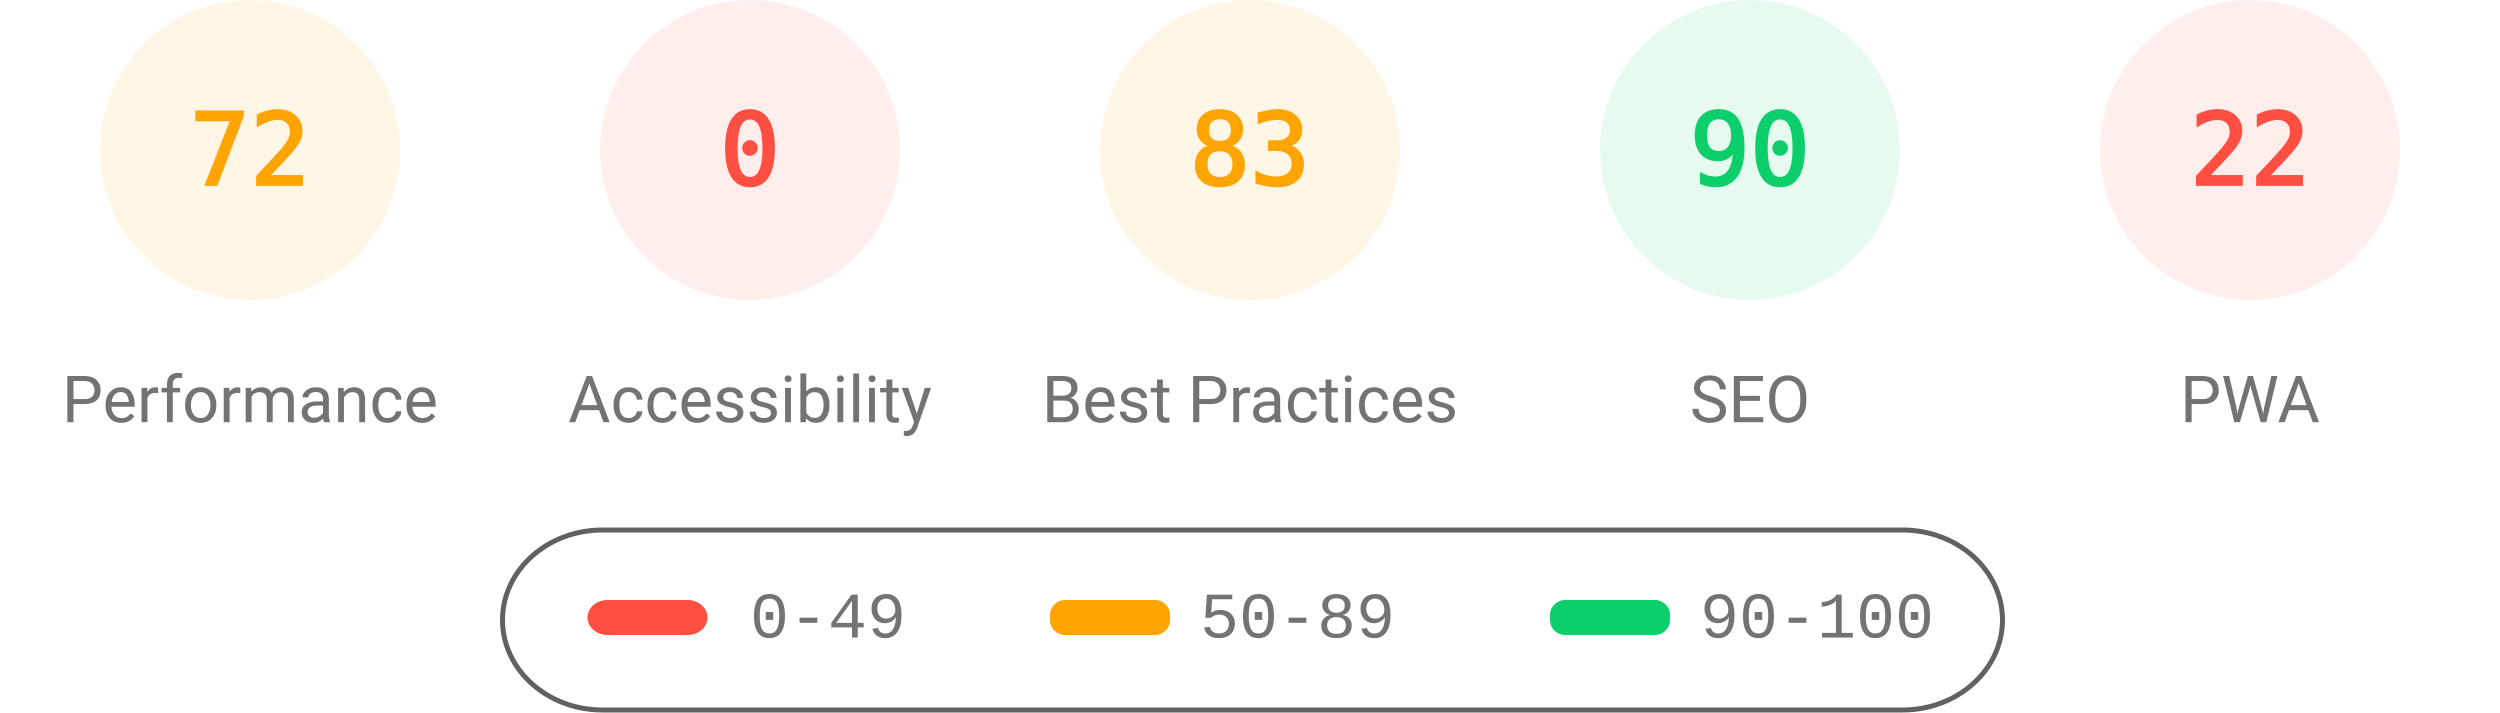
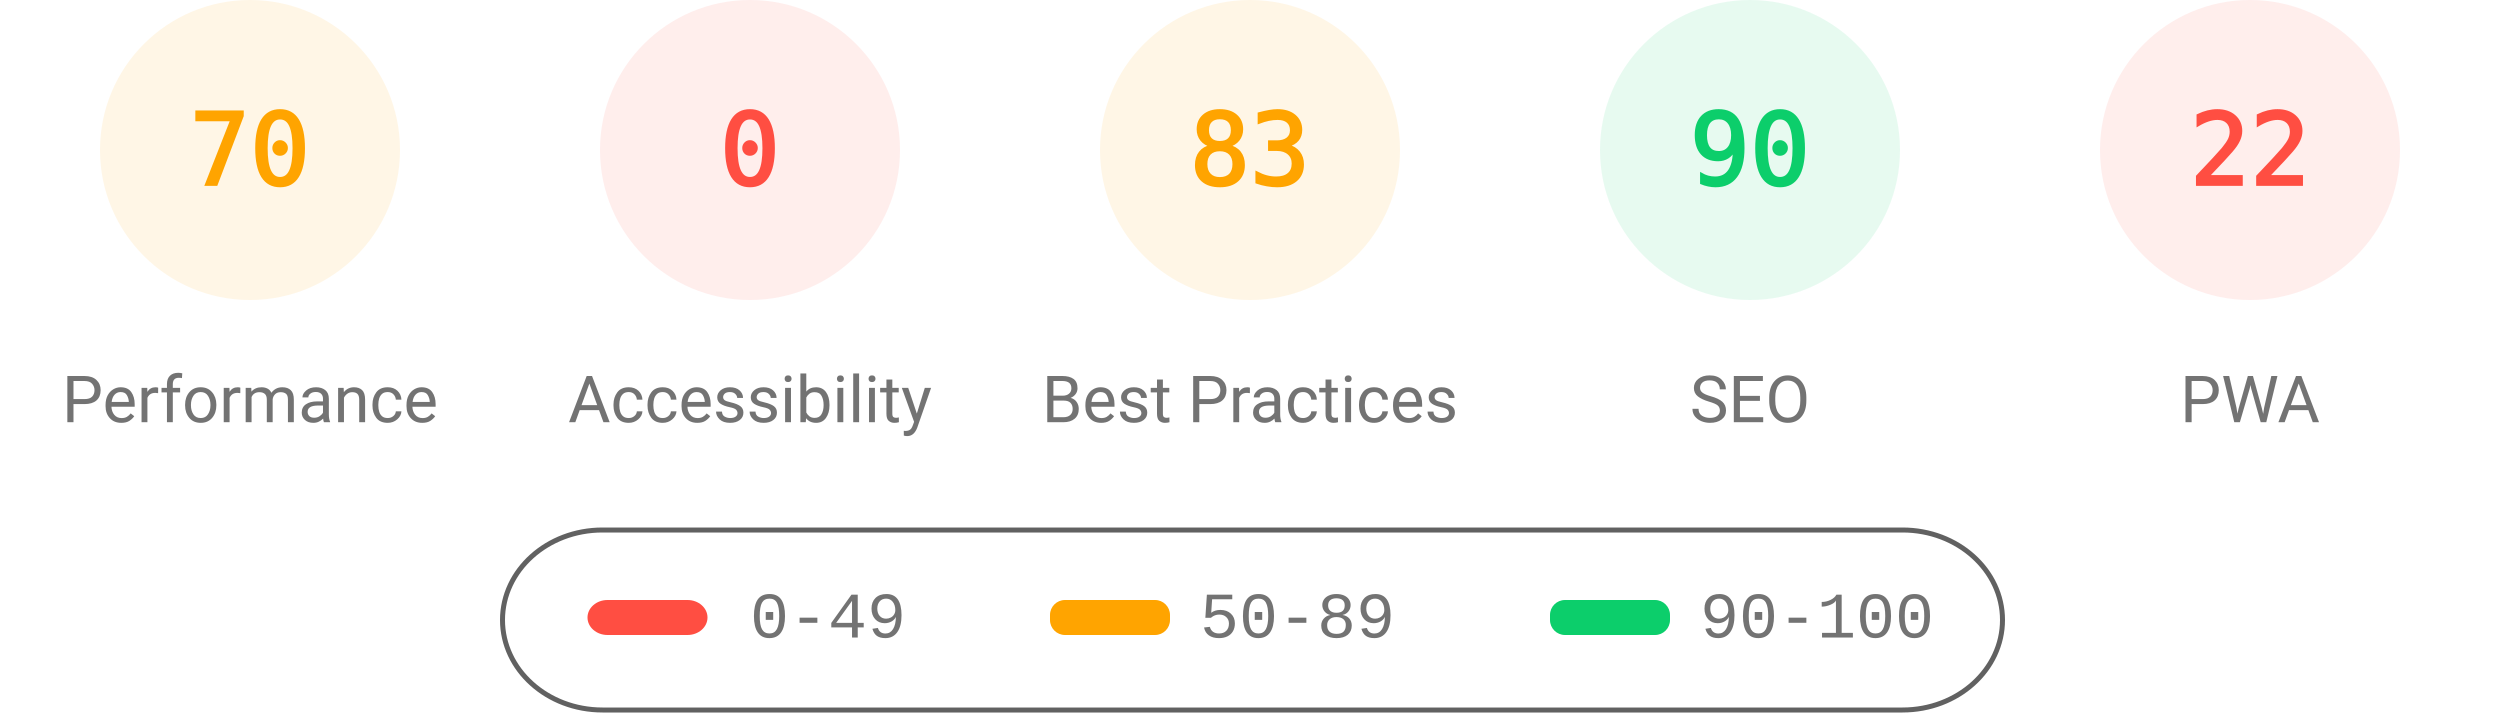
<svg xmlns="http://www.w3.org/2000/svg" fill="none" width="1000" height="285">
  <style>.gauge-base{opacity:.1}.gauge-arc{fill:none;animation-delay:250ms;stroke-linecap:round;transform:rotate(-90deg);transform-origin:100px 60px;animation:load-gauge 1s ease forwards}.guage-text{font-size:40px;font-family:monospace;text-align:center}.guage-red{color:#ff4e42;fill:#ff4e42;stroke:#ff4e42}.guage-orange{color:#ffa400;fill:#ffa400;stroke:#ffa400}.guage-green{color:#0cce6b;fill:#0cce6b;stroke:#0cce6b}.guage-undefined{color:#5c5c5c;fill:#5c5c5c;stroke:#5c5c5c}.guage-title{color:#737373;fill:#737373;stroke:none;font-size:26px;line-height:26px;font-family:Roboto,Halvetica,Arial,sans-serif}@keyframes load-gauge{from{stroke-dasharray:0 352.858}}</style>
  <svg class="guage-div guage-perf guage-orange" viewBox="0 0 200 200" width="200" height="200">
    <circle class="gauge-base" r="56" cx="100" cy="60" stroke-width="8" />
-     <circle class="gauge-arc guage-arc-1" r="56" cx="100" cy="60" stroke-width="8" style="stroke-dasharray:253.338,351.858" />
-     <text class="guage-text" x="100" y="60" alignment-baseline="central" dominant-baseline="central" text-anchor="middle">72</text>
+     <circle class="gauge-arc guage-arc-1" r="56" cx="100" cy="60" stroke-width="8" style="stroke-dasharray:246.301,351.858" />
+     <text class="guage-text" x="100" y="60" alignment-baseline="central" dominant-baseline="central" text-anchor="middle">70</text>
    <text class="guage-title" x="100" y="160" alignment-baseline="central" dominant-baseline="central" text-anchor="middle">Performance</text>
  </svg>
  <svg class="guage-div guage-acc guage-red" viewBox="0 0 200 200" width="200" height="200" x="200">
    <circle class="gauge-base" r="56" cx="100" cy="60" stroke-width="8" />
    <circle class="gauge-arc guage-arc-2" r="56" cx="100" cy="60" stroke-width="8" style="stroke-dasharray:0,351.858" />
    <text class="guage-text" x="100" y="60" alignment-baseline="central" dominant-baseline="central" text-anchor="middle">0</text>
    <text class="guage-title" x="100" y="160" alignment-baseline="central" dominant-baseline="central" text-anchor="middle">Accessibility</text>
  </svg>
  <svg class="guage-div guage-best guage-orange" viewBox="0 0 200 200" width="200" height="200" x="400">
    <circle class="gauge-base" r="56" cx="100" cy="60" stroke-width="8" />
    <circle class="gauge-arc guage-arc-3" r="56" cx="100" cy="60" stroke-width="8" style="stroke-dasharray:292.042,351.858" />
    <text class="guage-text" x="100" y="60" alignment-baseline="central" dominant-baseline="central" text-anchor="middle">83</text>
    <text class="guage-title" x="100" y="160" alignment-baseline="central" dominant-baseline="central" text-anchor="middle">Best Practices</text>
  </svg>
  <svg class="guage-div guage-seo guage-green" viewBox="0 0 200 200" width="200" height="200" x="600">
    <circle class="gauge-base" r="56" cx="100" cy="60" stroke-width="8" />
    <circle class="gauge-arc guage-arc-4" r="56" cx="100" cy="60" stroke-width="8" style="stroke-dasharray:316.672,351.858" />
    <text class="guage-text" x="100" y="60" alignment-baseline="central" dominant-baseline="central" text-anchor="middle">90</text>
    <text class="guage-title" x="100" y="160" alignment-baseline="central" dominant-baseline="central" text-anchor="middle">SEO</text>
  </svg>
  <svg class="guage-div guage-pwa guage-red" viewBox="0 0 200 200" width="200" height="200" x="800">
    <circle class="gauge-base" r="56" cx="100" cy="60" stroke-width="8" />
    <circle class="gauge-arc guage-arc-4" r="56" cx="100" cy="60" stroke-width="8" style="stroke-dasharray:77.409,351.858" />
    <text class="guage-text" x="100" y="60" alignment-baseline="central" dominant-baseline="central" text-anchor="middle">22</text>
    <text class="guage-title" x="100" y="160" alignment-baseline="central" dominant-baseline="central" text-anchor="middle">PWA</text>
  </svg>
  <svg width="604" height="76" x="200" y="210">
    <path fill="none" id="canvas_background" d="M-1-1h604v80H-1z" />
    <rect fill-opacity="0" stroke="#616161" stroke-width="2" rx="40" id="svg_2" height="72" width="600" y="2" x="1" fill="#000" />
    <rect stroke="#000" rx="8" id="svg_3" height="14" width="48" y="30" x="35" stroke-opacity="null" stroke-width="0" fill="#ff4e42" />
    <rect stroke="#000" rx="6" id="svg_4" height="14" width="48" y="30" x="220" stroke-opacity="null" stroke-width="0" fill="#ffa400" />
    <rect stroke="#000" rx="6" id="svg_5" height="14" width="48" y="30" x="420" stroke-opacity="null" stroke-width="0" fill="#0cce6b" />
    <text xml:space="preserve" text-anchor="start" font-family="'Courier New', Courier, monospace" font-size="26" id="svg_6" y="45" x="100" stroke-opacity="null" stroke-width="0" stroke="#000" fill="#737373">0-49</text>
    <text xml:space="preserve" text-anchor="start" font-family="'Courier New', Courier, monospace" font-size="26" id="svg_7" y="45" x="280" stroke-opacity="null" stroke-width="0" stroke="#000" fill="#737373">50-89</text>
    <text xml:space="preserve" text-anchor="start" font-family="'Courier New', Courier, monospace" font-size="26" id="svg_8" y="45" x="480" stroke-opacity="null" stroke-width="0" stroke="#000" fill="#737373">90-100</text>
  </svg>
</svg>
